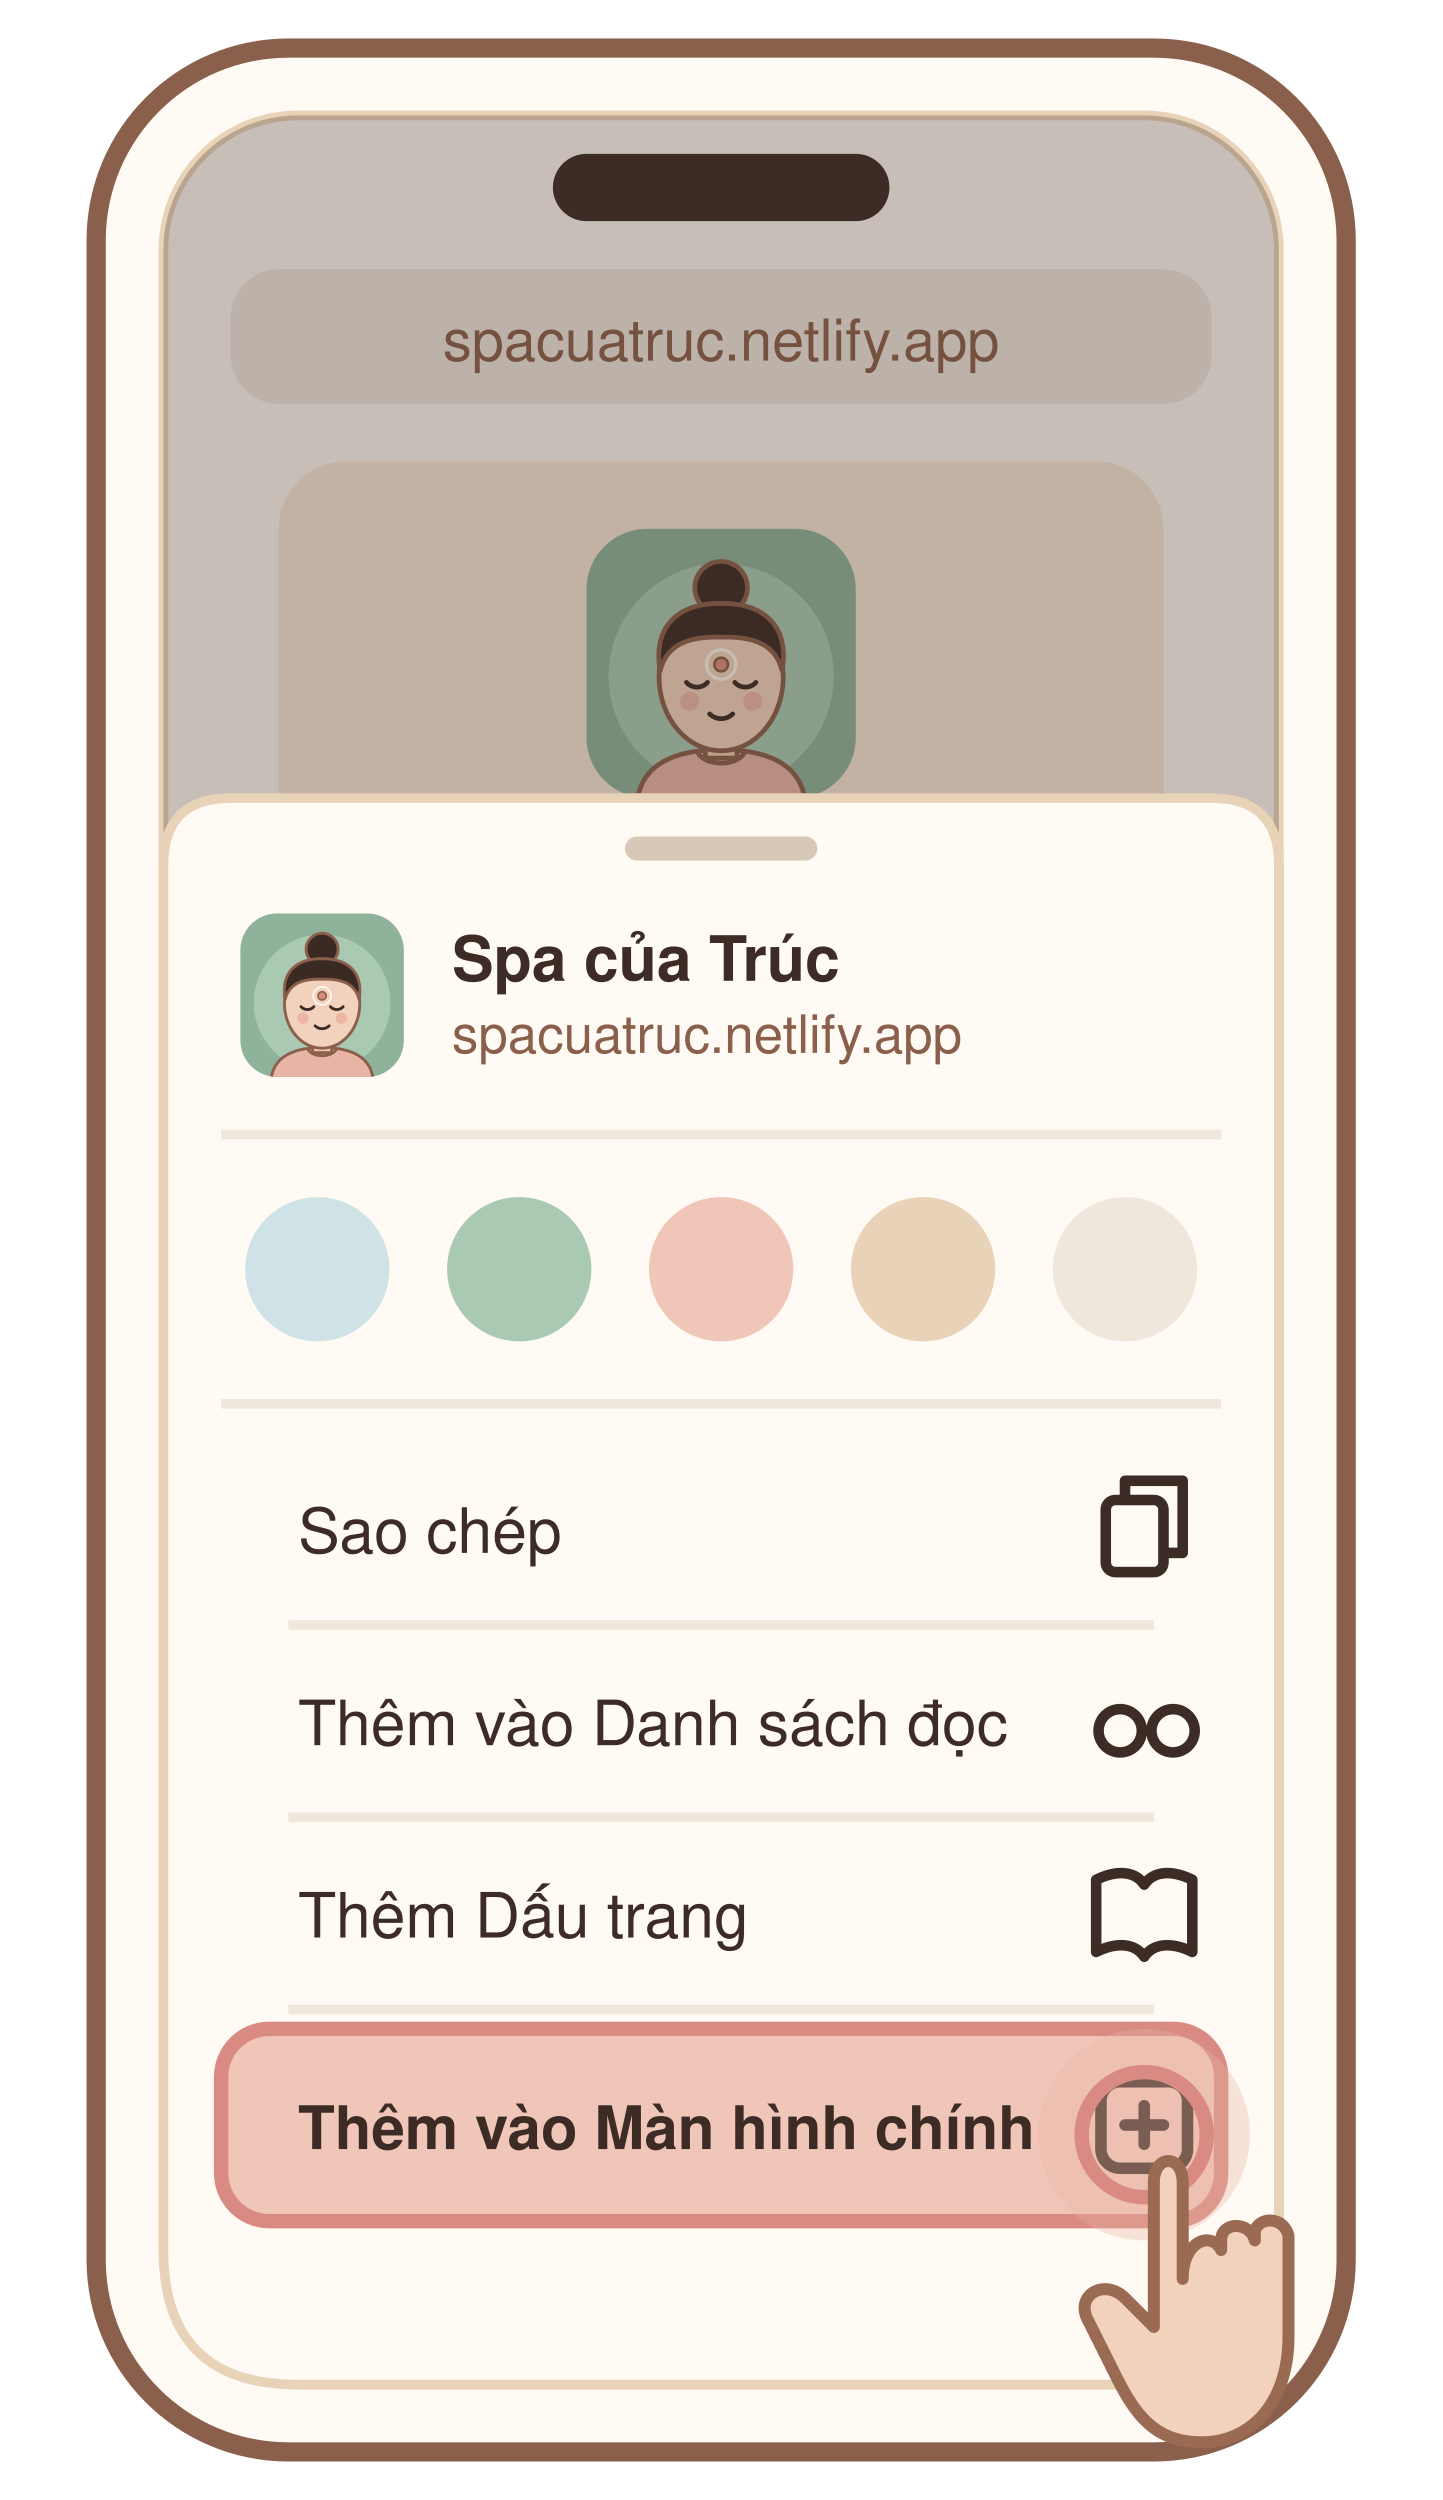
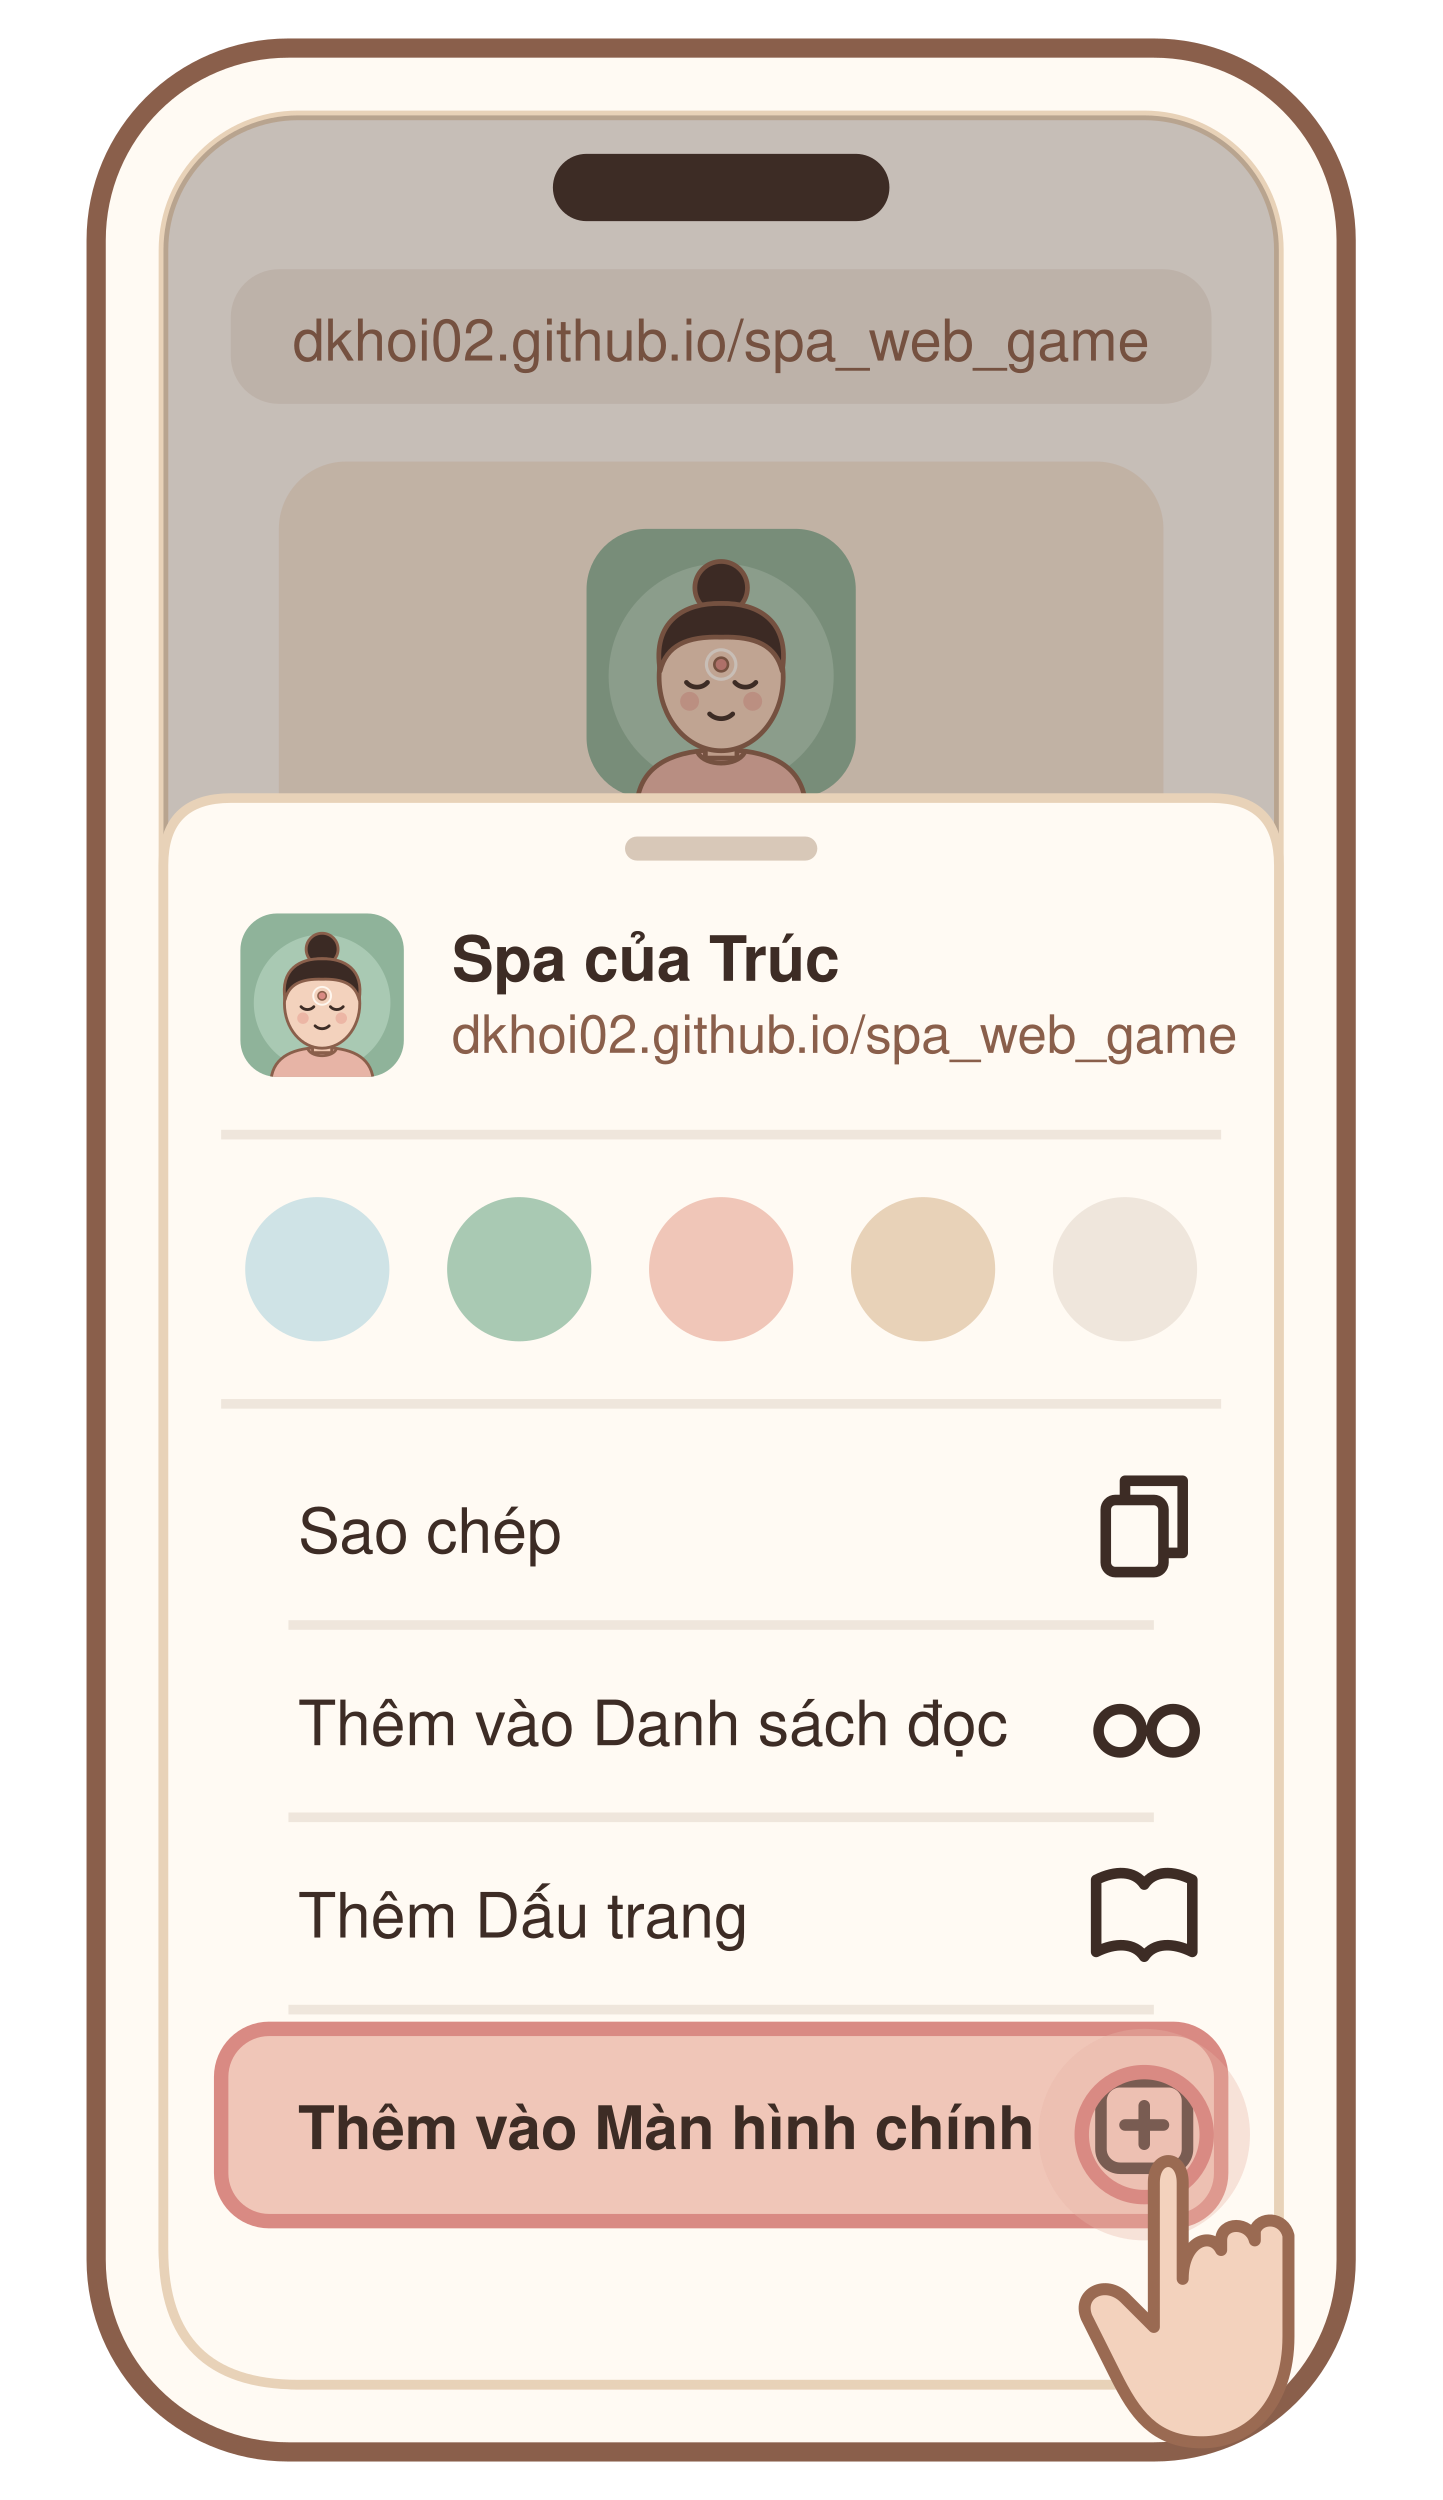
<svg xmlns="http://www.w3.org/2000/svg" viewBox="0 0 300 520" font-family="Helvetica, Arial, sans-serif">
  <defs>
    <clipPath id="ins-icon-clip">
      <rect width="512" height="512" rx="115" />
    </clipPath>
    <symbol id="ins-app-icon" viewBox="0 0 512 512">
      <g clip-path="url(#ins-icon-clip)">
        <rect width="512" height="512" fill="#8fb39a" />
        <circle cx="256" cy="280" r="214" fill="#a9c9b3" />
        <g stroke="#8a5f4b" stroke-width="9" stroke-linejoin="round" stroke-linecap="round">
          <path d="M96 520 C 104 446 170 420 256 420 C 342 420 408 446 416 520 Z" fill="#e7b4a6" />
          <path d="M212 426 C 226 452 286 452 300 426" fill="none" />
          <rect x="226" y="380" width="60" height="56" fill="#efc7b0" />
          <circle cx="256" cy="112" r="50" fill="#3b2a24" />
          <ellipse cx="256" cy="282" rx="118" ry="140" fill="#f3d2bd" />
          <path d="M140 270 C 124 176 186 140 256 142 C 326 140 388 176 372 270 C 360 222 322 204 256 206 C 190 204 152 222 140 270 Z" fill="#3b2a24" />
        </g>
        <g fill="none" stroke="#3d2c25" stroke-width="9" stroke-linecap="round">
          <path d="M190 292 C 200 304 220 304 230 292 M282 292 C 292 304 312 304 322 292" />
          <path d="M234 352 C 246 364 266 364 278 352" />
        </g>
        <circle cx="196" cy="328" r="18" fill="#e9a99b" opacity="0.7" />
        <circle cx="316" cy="328" r="18" fill="#e9a99b" opacity="0.7" />
        <circle cx="256" cy="258" r="28" fill="none" stroke="#fffaf3" stroke-width="6" opacity="0.9" />
        <circle cx="256" cy="258" r="13" fill="#d98a83" stroke="#8a5f4b" stroke-width="5" />
      </g>
    </symbol>
  </defs>
  <rect x="20" y="10" width="260" height="500" rx="40" fill="#fffaf3" stroke="#8a5f4b" stroke-width="4" stroke-linejoin="round" stroke-linecap="round" />
  <rect x="34" y="24" width="232" height="472" rx="28" fill="#fbf6f0" stroke="#e8d2b8" stroke-width="2" />
  <rect x="115" y="32" width="70" height="14" rx="7" fill="#3d2c25" />
  <rect x="48" y="56" width="204" height="28" rx="10" fill="#efe6dc" />
-   <text x="150" y="75" font-size="12" fill="#8a5f4b" text-anchor="middle">spacuatruc.netlify.app</text>
+   <text x="150" y="75" font-size="12" fill="#8a5f4b" text-anchor="middle">dkhoi02.github.io/spa_web_game</text>
  <g>
    <rect x="58" y="96" width="184" height="110" rx="14" fill="#f4e6d6" />
    <use href="#ins-app-icon" x="122" y="110" width="56" height="56" />
    <rect x="96" y="178" width="108" height="10" rx="5" fill="#8fb39a" />
    <rect x="58" y="222" width="184" height="10" rx="5" fill="#e8d2b8" />
    <rect x="58" y="242" width="150" height="10" rx="5" fill="#e8d2b8" />
    <rect x="58" y="262" width="170" height="10" rx="5" fill="#e8d2b8" />
    <rect x="58" y="292" width="88" height="34" rx="17" fill="#8fb39a" />
    <rect x="58" y="342" width="184" height="10" rx="5" fill="#e8d2b8" />
    <rect x="58" y="362" width="130" height="10" rx="5" fill="#e8d2b8" />
  </g>
  <rect x="34" y="24" width="232" height="472" rx="28" fill="#3d2c25" opacity="0.28" />
  <path d="M34 180 Q34 166 48 166 H252 Q266 166 266 180 V468 Q266 496 238 496 H62 Q34 496 34 468 Z" fill="#fffaf3" stroke="#e8d2b8" stroke-width="2" />
  <rect x="130" y="174" width="40" height="5" rx="2.5" fill="#d8c8b8" />
  <use href="#ins-app-icon" x="50" y="190" width="34" height="34" />
  <text x="94" y="204" font-size="13" font-weight="700" fill="#3d2c25">Spa của Trúc</text>
-   <text x="94" y="219" font-size="11" fill="#8a5f4b">spacuatruc.netlify.app</text>
+   <text x="94" y="219" font-size="11" fill="#8a5f4b">dkhoi02.github.io/spa_web_game</text>
  <path d="M46 236 H254" stroke="#efe6dc" stroke-width="2" />
  <circle cx="66" cy="264" r="15" fill="#cfe3e6" />
  <circle cx="108" cy="264" r="15" fill="#a9c9b3" />
  <circle cx="150" cy="264" r="15" fill="#f0c6b8" />
  <circle cx="192" cy="264" r="15" fill="#e8d2b8" />
  <circle cx="234" cy="264" r="15" fill="#efe6dc" />
  <path d="M46 292 H254" stroke="#efe6dc" stroke-width="2" />
  <g>
    <path d="M60 338 H240" stroke="#efe6dc" stroke-width="2" />
    <text x="62" y="323" font-size="13" fill="#3d2c25">Sao chép</text>
    <g transform="translate(238 318)" fill="none" stroke="#3d2c25" stroke-width="2.2" stroke-linejoin="round">
      <rect x="-8" y="-6" width="12" height="15" rx="2" />
      <path d="M-4 -6 V-10 H8 V5 H4" />
    </g>
  </g>
  <g>
    <path d="M60 378 H240" stroke="#efe6dc" stroke-width="2" />
    <text x="62" y="363" font-size="13" fill="#3d2c25">Thêm vào Danh sách đọc</text>
    <g transform="translate(238 358)" fill="none" stroke="#3d2c25" stroke-width="2.2">
      <circle cx="-5" cy="2" r="4.5" />
      <circle cx="6" cy="2" r="4.5" />
      <path d="M-1 2 H2" />
    </g>
  </g>
  <g>
    <path d="M60 418 H240" stroke="#efe6dc" stroke-width="2" />
    <text x="62" y="403" font-size="13" fill="#3d2c25">Thêm Dấu trang</text>
    <g transform="translate(238 398)" fill="none" stroke="#3d2c25" stroke-width="2.2" stroke-linejoin="round">
      <path d="M-10 -7 C -6 -9 -2 -9 0 -6 C 2 -9 6 -9 10 -7 V8 C 6 6 2 6 0 9 C -2 6 -6 6 -10 8 Z" />
    </g>
  </g>
  <g>
    <rect x="46" y="422" width="208" height="40" rx="10" fill="#f0c6b8" stroke="#d98a83" stroke-width="3" />
    <text x="62" y="447" font-size="12.5" font-weight="700" fill="#3d2c25">Thêm vào Màn hình chính</text>
    <g transform="translate(238 442)" fill="none" stroke="#3d2c25" stroke-width="2.4" stroke-linecap="round" stroke-linejoin="round">
      <rect x="-9" y="-9" width="18" height="18" rx="4" />
      <path d="M0 -4 V4 M-4 0 H4" />
    </g>
  </g>
  <g transform="translate(238 444)">
    <circle r="22" fill="#e7b4a6" opacity="0.35" />
    <circle r="13" fill="none" stroke="#d98a83" stroke-width="3" />
    <path d="M6 10 C 6 2 12 0 14 4 L 14 2 C 14 -2 20 -2 21 2 L 21 0 C 22 -3 27 -3 28 1 L 28 22 C 28 36 20 44 10 44 C 0 44 -4 38 -8 30 L -14 18 C -16 13 -10 10 -6 14 L 0 20 L 0 -10 C 0 -16 6 -16 6 -10 Z" fill="#f3d2bd" stroke="#9a6a52" stroke-width="2.5" stroke-linejoin="round" transform="translate(2 20)" />
  </g>
</svg>
